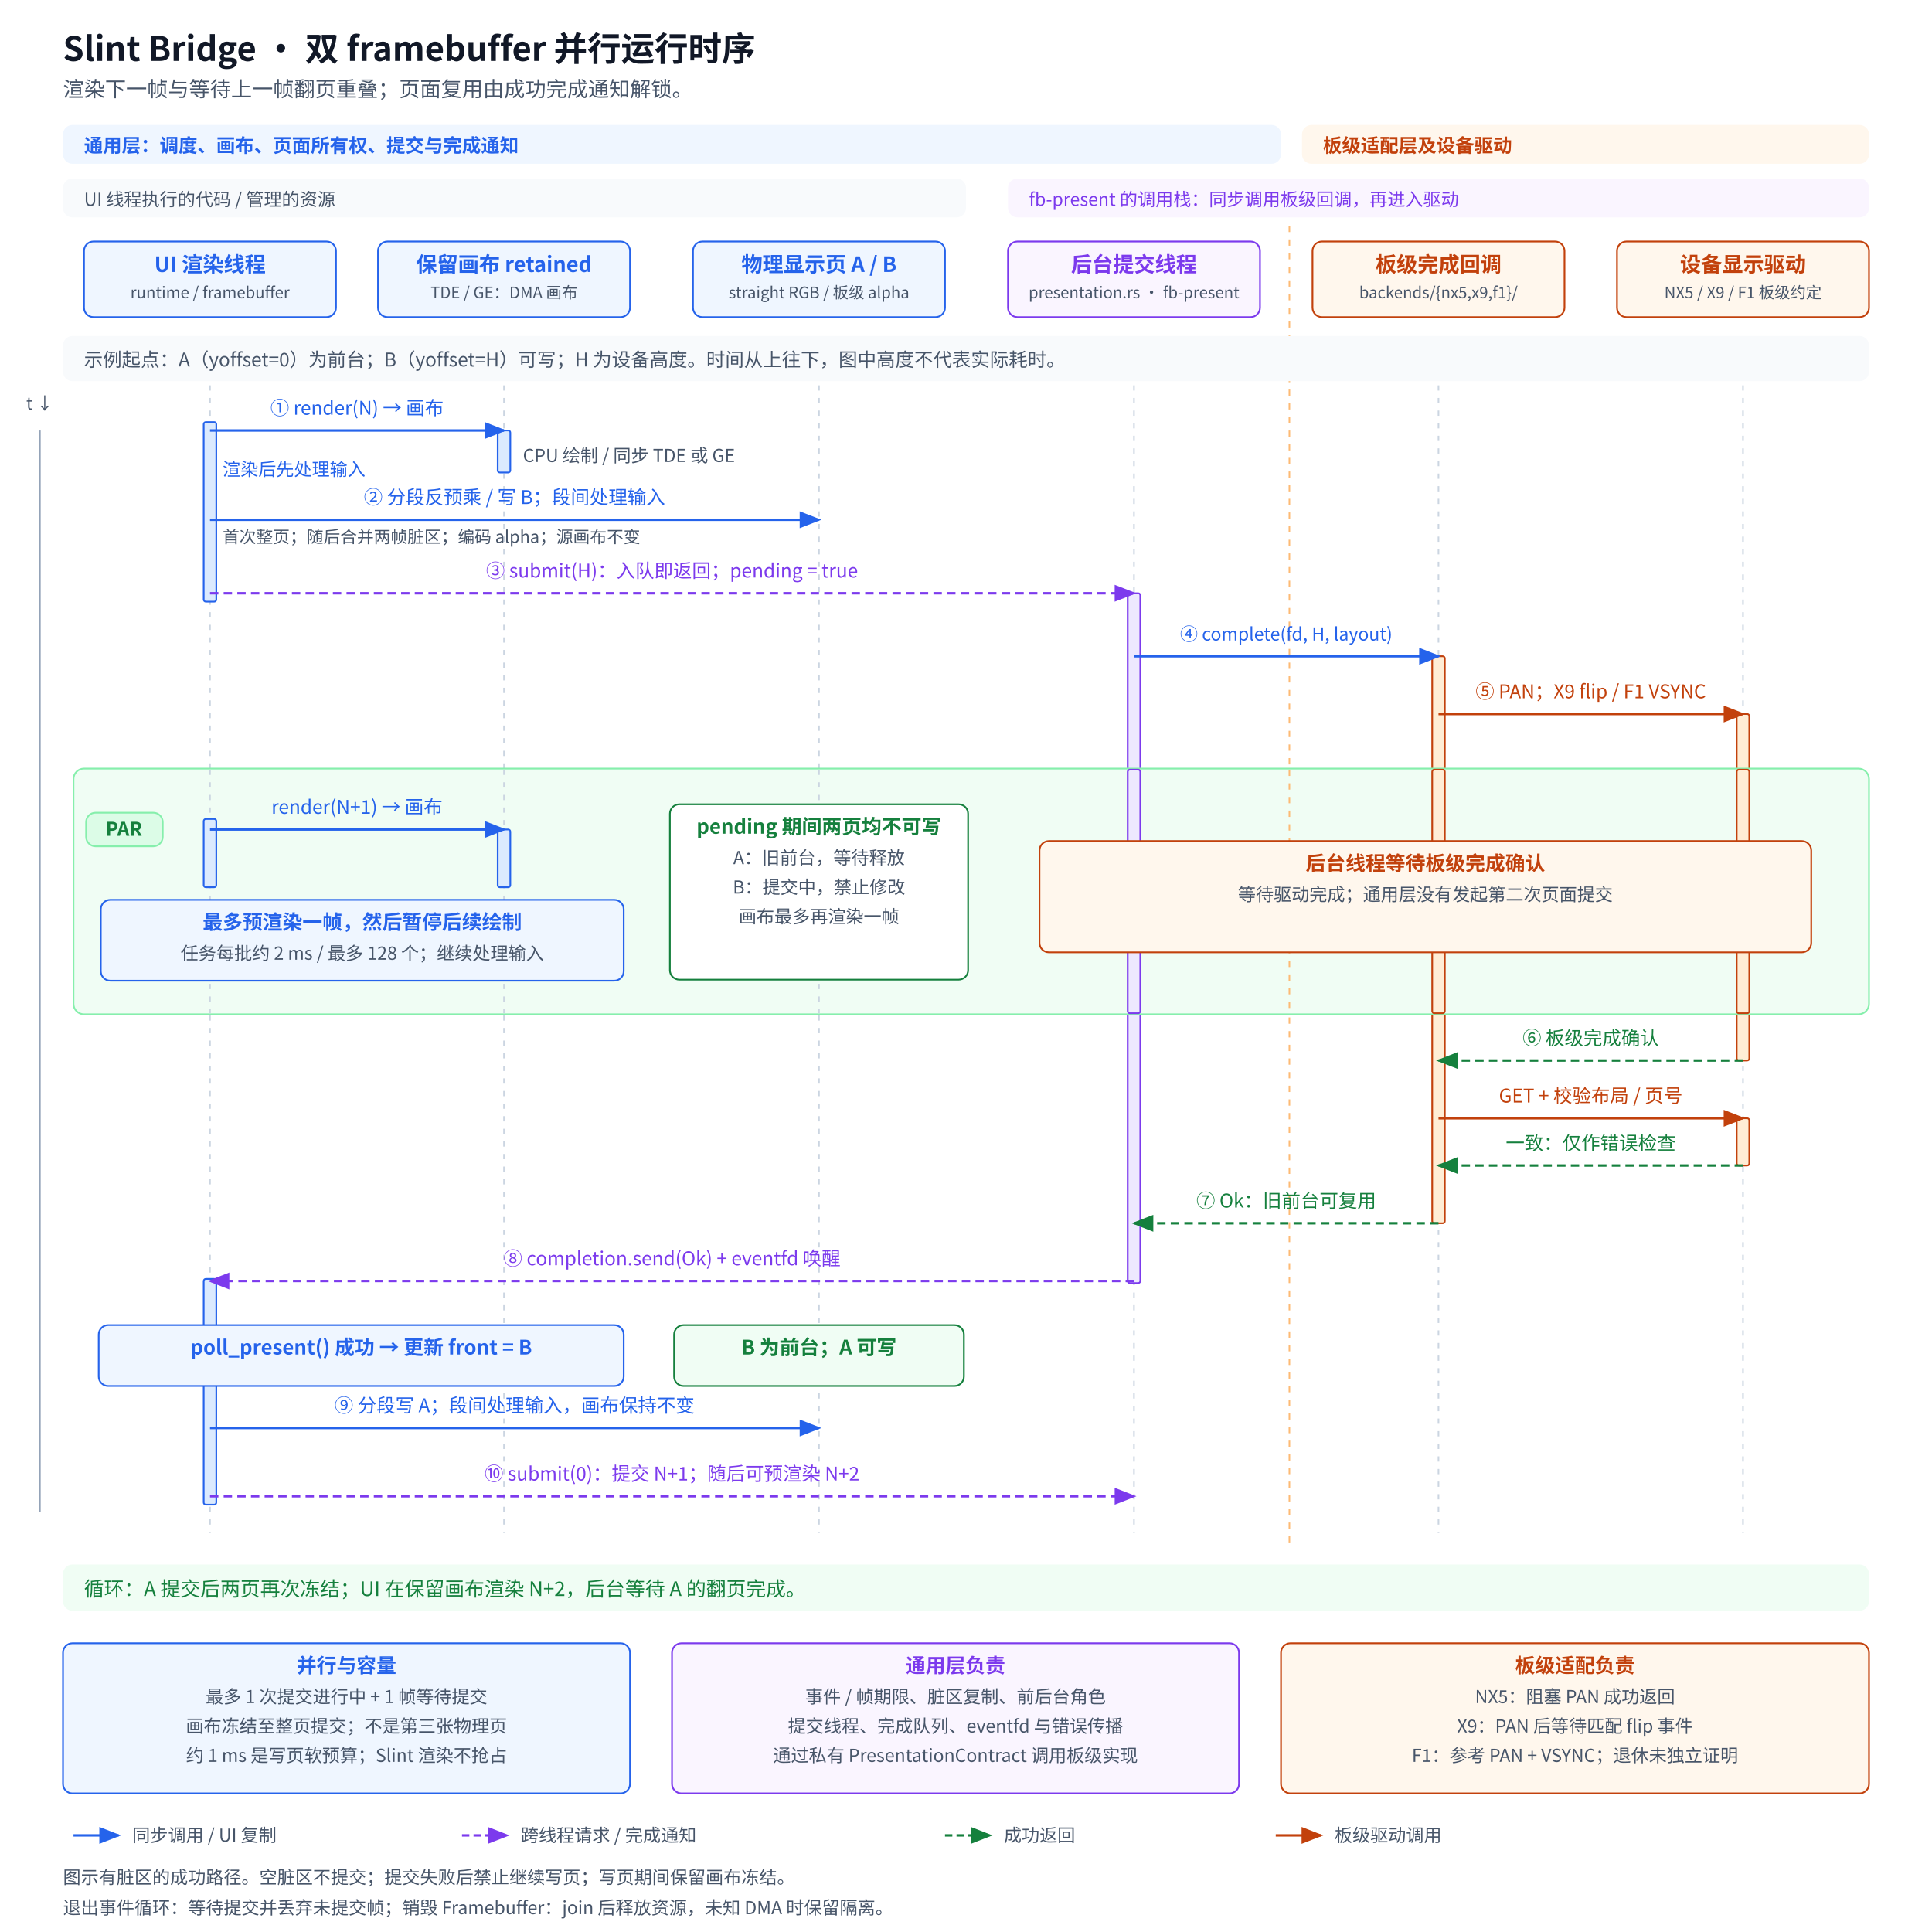
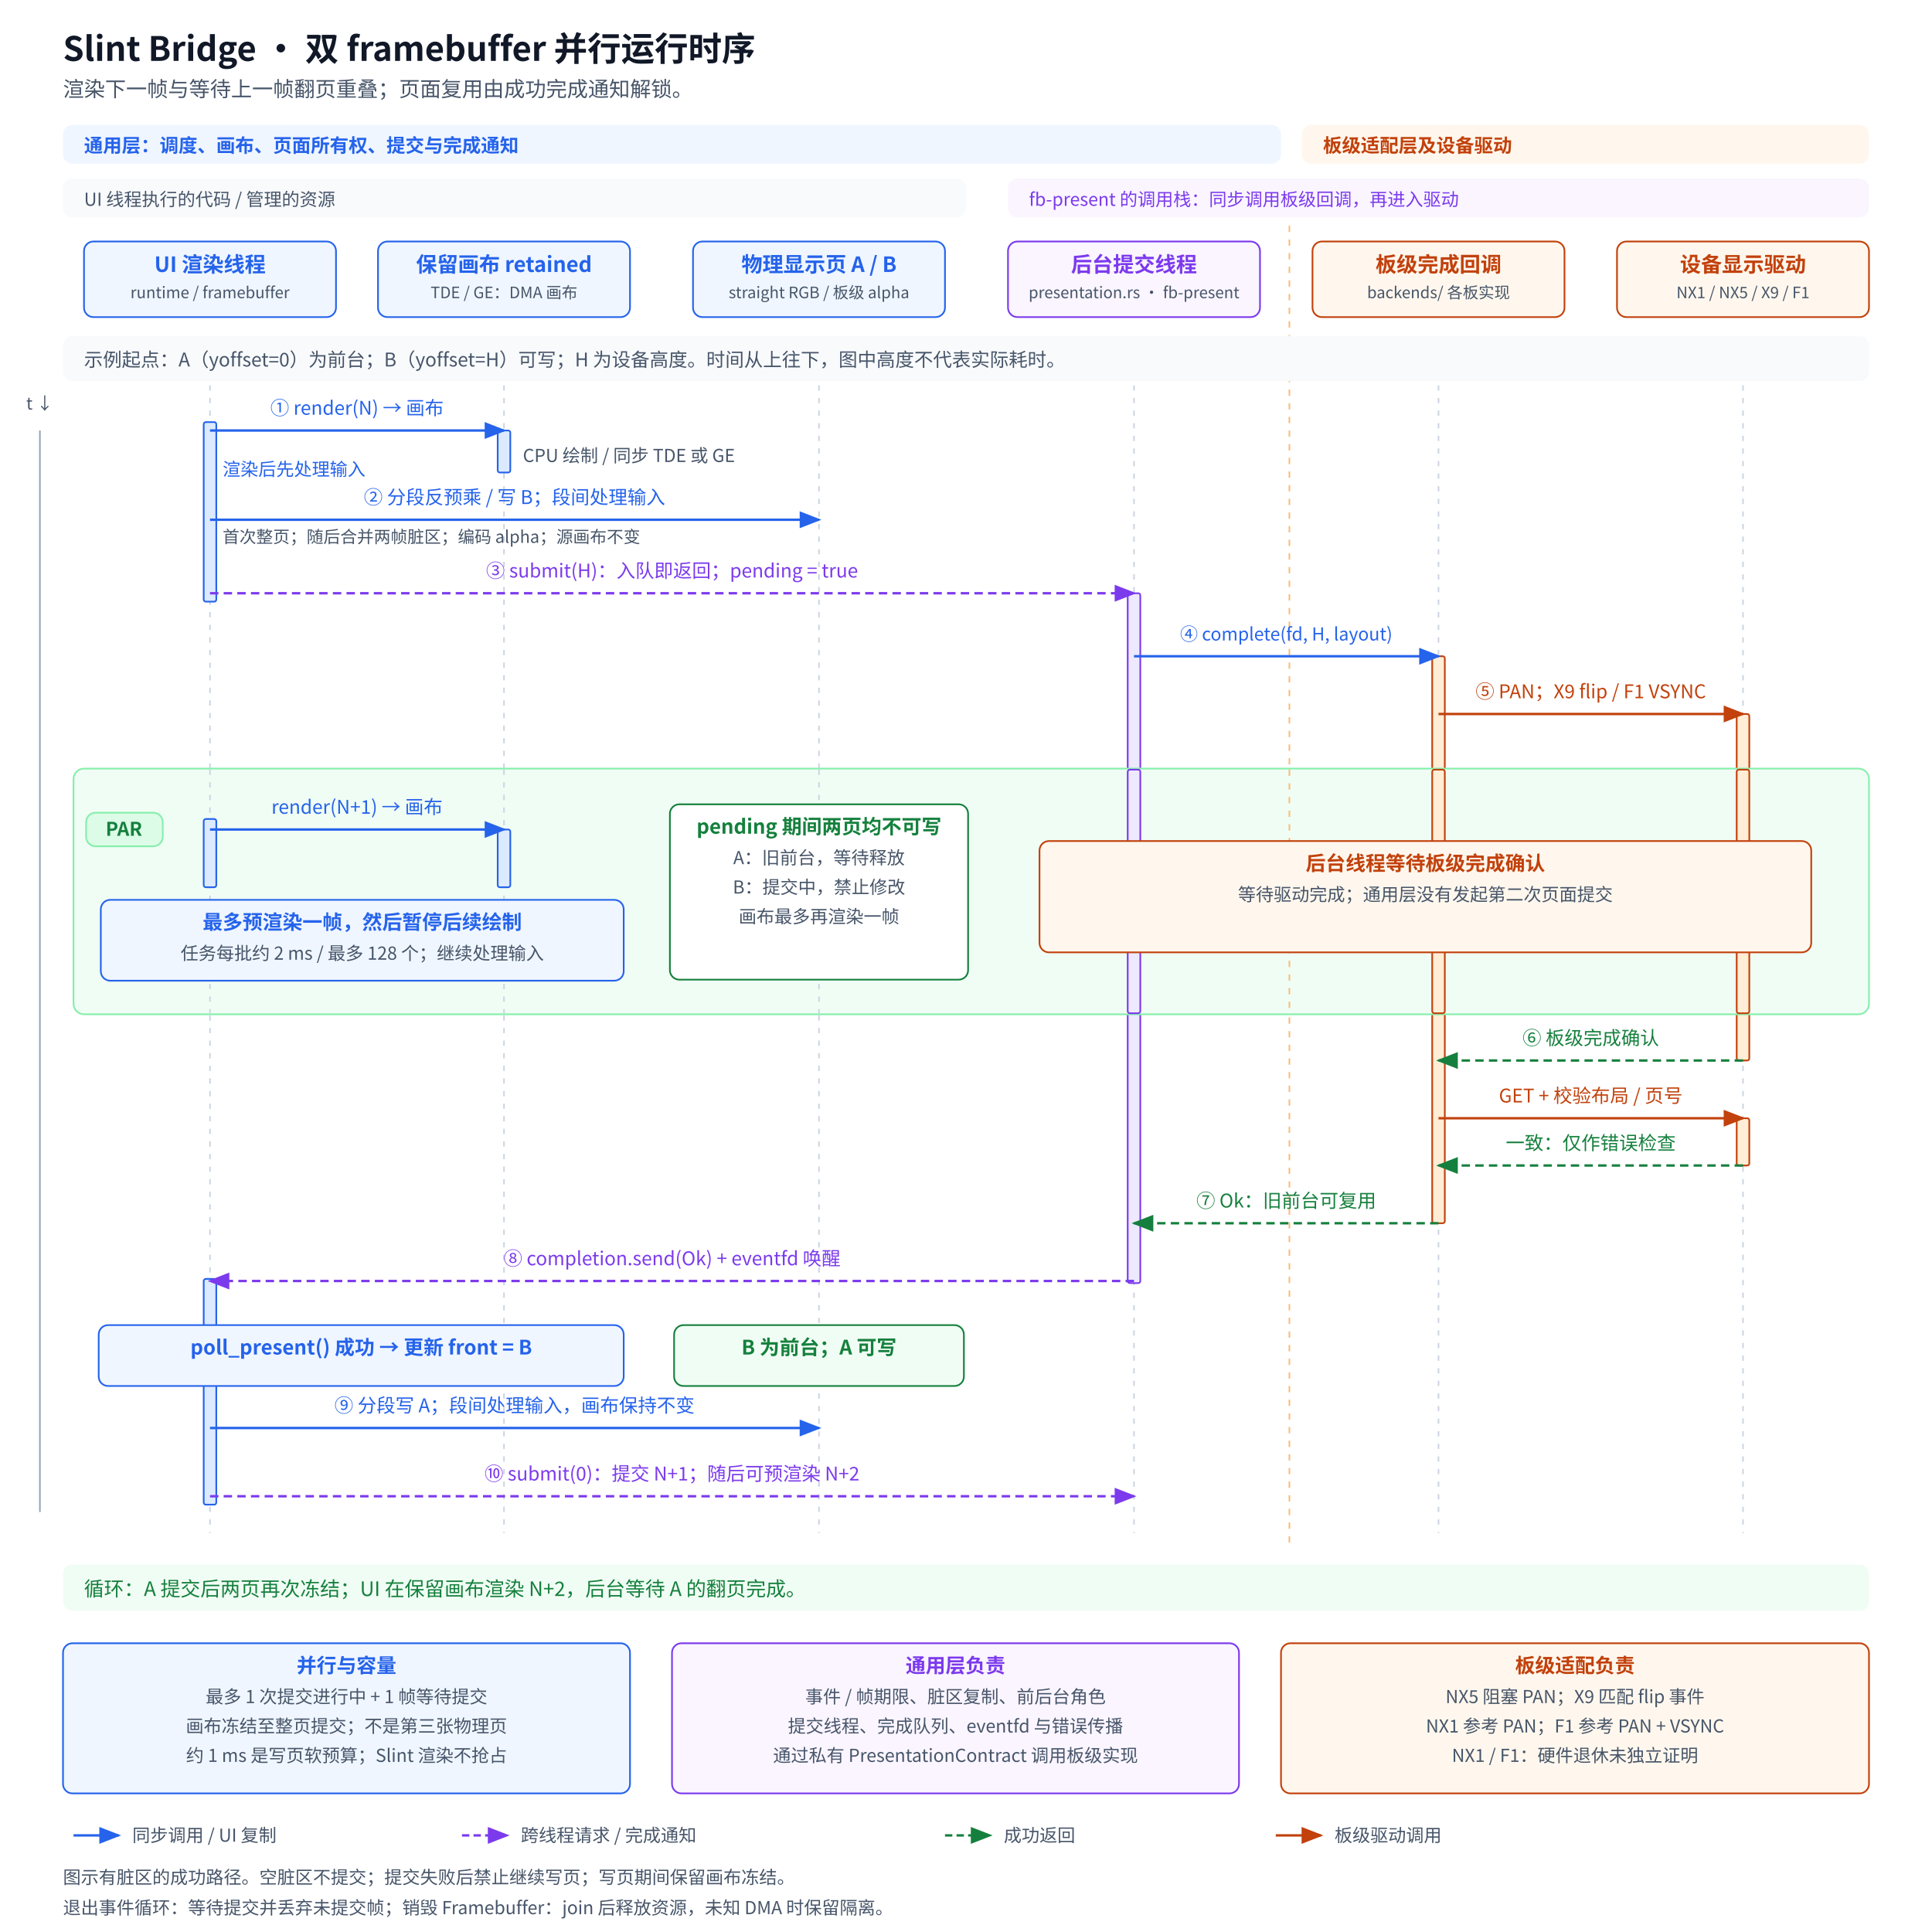
<svg xmlns="http://www.w3.org/2000/svg" width="1840" height="1840" viewBox="0 0 1840 1840" data-generator="fireworks-tech-graph" data-style-id="1" data-diagram-type="sequence" data-quality-profile="showcase">
  <style>text {font-family:'Noto Sans CJK SC','PingFang SC','Microsoft YaHei',sans-serif;}</style>
  <defs>
    <marker id="arrow-call" markerWidth="9" markerHeight="7" refX="8" refY="3.5" orient="auto">
      <path d="M0,0 L9,3.5 L0,7 Z" fill="#2563eb" />
    </marker>
    <marker id="arrow-async" markerWidth="9" markerHeight="7" refX="8" refY="3.5" orient="auto">
      <path d="M0,0 L9,3.5 L0,7 Z" fill="#7c3aed" />
    </marker>
    <marker id="arrow-return" markerWidth="9" markerHeight="7" refX="8" refY="3.5" orient="auto">
      <path d="M0,0 L9,3.5 L0,7 Z" fill="#15803d" />
    </marker>
    <marker id="arrow-driver" markerWidth="9" markerHeight="7" refX="8" refY="3.5" orient="auto">
      <path d="M0,0 L9,3.5 L0,7 Z" fill="#c2410c" />
    </marker>
  </defs>
  <rect data-graph-role="background" x="0" y="0" width="1840" height="1840" rx="0" fill="#ffffff" stroke="none" stroke-width="1.6" />
  <text id="text-1" data-graph-role="label" data-graph-bounds="60.00,26,718.70,62" x="60" y="58" text-anchor="start" font-size="32" font-weight="700" fill="#111827">Slint Bridge · 双 framebuffer 并行运行时序</text>
  <text id="text-2" data-graph-role="label" data-graph-bounds="60.00,72,660.00,96" x="60" y="92" text-anchor="start" font-size="20" font-weight="400" fill="#475569">渲染下一帧与等待上一帧翻页重叠；页面复用由成功完成通知解锁。</text>
  <rect data-graph-role="decoration" x="60" y="119" width="1160" height="37" rx="9" fill="#eff6ff" stroke="none" stroke-width="1.6" />
  <rect data-graph-role="decoration" x="1240" y="119" width="540" height="37" rx="9" fill="#fff7ed" stroke="none" stroke-width="1.6" />
  <text id="text-3" data-graph-role="label" data-graph-bounds="80.00,127,494.00,149" x="80" y="145" text-anchor="start" font-size="18" font-weight="600" fill="#2563eb">通用层：调度、画布、页面所有权、提交与完成通知</text>
  <text id="text-4" data-graph-role="label" data-graph-bounds="1260.00,127,1440.00,149" x="1260" y="145" text-anchor="start" font-size="18" font-weight="600" fill="#c2410c">板级适配层及设备驱动</text>
  <rect data-graph-role="decoration" x="60" y="170" width="860" height="37" rx="9" fill="#f8fafc" stroke="none" stroke-width="1.6" />
  <rect data-graph-role="decoration" x="960" y="170" width="820" height="37" rx="9" fill="#faf5ff" stroke="none" stroke-width="1.6" />
  <text id="text-5" data-graph-role="label" data-graph-bounds="80.00,179,319.33,200" x="80" y="196" text-anchor="start" font-size="17" font-weight="500" fill="#475569">UI 线程执行的代码 / 管理的资源</text>
  <text id="text-6" data-graph-role="label" data-graph-bounds="980.00,179,1389.41,200" x="980" y="196" text-anchor="start" font-size="17" font-weight="500" fill="#7c3aed">fb-present 的调用栈：同步调用板级回调，再进入驱动</text>
  <rect id="ui" data-graph-bounds="80,230,320,302" data-node-id="ui" data-graph-role="node" x="80" y="230" width="240" height="72" rx="9" fill="#eff6ff" stroke="#2563eb" stroke-width="1.6" />
  <text id="text-7" data-graph-role="content" x="200" y="259" text-anchor="middle" font-size="20" font-weight="600" fill="#2563eb">UI 渲染线程</text>
  <text id="text-8" data-graph-role="content" x="200" y="284" text-anchor="middle" font-size="15" font-weight="400" fill="#475569">runtime / framebuffer</text>
  <line data-graph-role="decoration" x1="200" y1="367" x2="200" y2="1460" stroke="#cbd5e1" stroke-width="1.5" stroke-dasharray="5 7" />
  <rect id="canvas" data-graph-bounds="360,230,600,302" data-node-id="canvas" data-graph-role="node" x="360" y="230" width="240" height="72" rx="9" fill="#eff6ff" stroke="#2563eb" stroke-width="1.6" />
  <text id="text-9" data-graph-role="content" x="480" y="259" text-anchor="middle" font-size="20" font-weight="600" fill="#2563eb">保留画布 retained</text>
  <text id="text-10" data-graph-role="content" x="480" y="284" text-anchor="middle" font-size="15" font-weight="400" fill="#475569">TDE / GE：DMA 画布</text>
  <line data-graph-role="decoration" x1="480" y1="367" x2="480" y2="1460" stroke="#cbd5e1" stroke-width="1.5" stroke-dasharray="5 7" />
  <rect id="pages" data-graph-bounds="660,230,900,302" data-node-id="pages" data-graph-role="node" x="660" y="230" width="240" height="72" rx="9" fill="#eff6ff" stroke="#2563eb" stroke-width="1.6" />
  <text id="text-11" data-graph-role="content" x="780" y="259" text-anchor="middle" font-size="20" font-weight="600" fill="#2563eb">物理显示页 A / B</text>
  <text id="text-12" data-graph-role="content" x="780" y="284" text-anchor="middle" font-size="15" font-weight="400" fill="#475569">straight RGB / 板级 alpha</text>
  <line data-graph-role="decoration" x1="780" y1="367" x2="780" y2="1460" stroke="#cbd5e1" stroke-width="1.5" stroke-dasharray="5 7" />
  <rect id="worker" data-graph-bounds="960,230,1200,302" data-node-id="worker" data-graph-role="node" x="960" y="230" width="240" height="72" rx="9" fill="#faf5ff" stroke="#7c3aed" stroke-width="1.6" />
  <text id="text-13" data-graph-role="content" x="1080" y="259" text-anchor="middle" font-size="20" font-weight="600" fill="#7c3aed">后台提交线程</text>
  <text id="text-14" data-graph-role="content" x="1080" y="284" text-anchor="middle" font-size="15" font-weight="400" fill="#475569">presentation.rs · fb-present</text>
  <line data-graph-role="decoration" x1="1080" y1="367" x2="1080" y2="1460" stroke="#cbd5e1" stroke-width="1.5" stroke-dasharray="5 7" />
  <rect id="nx5" data-graph-bounds="1250,230,1490,302" data-node-id="nx5" data-graph-role="node" x="1250" y="230" width="240" height="72" rx="9" fill="#fff7ed" stroke="#c2410c" stroke-width="1.6" />
  <text id="text-15" data-graph-role="content" x="1370" y="259" text-anchor="middle" font-size="20" font-weight="600" fill="#c2410c">板级完成回调</text>
-   <text id="text-16" data-graph-role="content" x="1370" y="284" text-anchor="middle" font-size="15" font-weight="400" fill="#475569">backends/{nx5,x9,f1}/</text>
+   <text id="text-16" data-graph-role="content" x="1370" y="284" text-anchor="middle" font-size="15" font-weight="400" fill="#475569">backends/ 各板实现</text>
  <line data-graph-role="decoration" x1="1370" y1="367" x2="1370" y2="1460" stroke="#cbd5e1" stroke-width="1.5" stroke-dasharray="5 7" />
  <rect id="driver" data-graph-bounds="1540,230,1780,302" data-node-id="driver" data-graph-role="node" x="1540" y="230" width="240" height="72" rx="9" fill="#fff7ed" stroke="#c2410c" stroke-width="1.6" />
  <text id="text-17" data-graph-role="content" x="1660" y="259" text-anchor="middle" font-size="20" font-weight="600" fill="#c2410c">设备显示驱动</text>
-   <text id="text-18" data-graph-role="content" x="1660" y="284" text-anchor="middle" font-size="15" font-weight="400" fill="#475569">NX5 / X9 / F1 板级约定</text>
+   <text id="text-18" data-graph-role="content" x="1660" y="284" text-anchor="middle" font-size="15" font-weight="400" fill="#475569">NX1 / NX5 / X9 / F1</text>
  <line data-graph-role="decoration" x1="1660" y1="367" x2="1660" y2="1460" stroke="#cbd5e1" stroke-width="1.5" stroke-dasharray="5 7" />
  <line data-graph-role="decoration" x1="1228" y1="215" x2="1228" y2="1475" stroke="#fdba74" stroke-width="1.5" stroke-dasharray="6 7" />
  <rect data-graph-role="decoration" x="60" y="320" width="1720" height="43" rx="9" fill="#f8fafc" stroke="none" stroke-width="1.6" />
  <text id="text-19" data-graph-role="label" data-graph-bounds="80.00,331,1014.31,353" x="80" y="349" text-anchor="start" font-size="18" font-weight="400" fill="#475569">示例起点：A（yoffset=0）为前台；B（yoffset=H）可写；H 为设备高度。时间从上往下，图中高度不代表实际耗时。</text>
  <text id="text-20" data-graph-role="label" data-graph-bounds="25.00,374,50.61,394" x="25" y="390" text-anchor="start" font-size="16" font-weight="400" fill="#475569">t ↓</text>
  <line data-graph-role="decoration" x1="38" y1="410" x2="38" y2="1440" stroke="#94a3b8" stroke-width="1.5" />
  <rect data-graph-role="decoration" x="194" y="402" width="12" height="171" rx="2" fill="#dbeafe" stroke="#2563eb" stroke-width="1.6" />
  <rect data-graph-role="decoration" x="474" y="410" width="12" height="40" rx="2" fill="#dbeafe" stroke="#2563eb" stroke-width="1.6" />
  <rect data-graph-role="decoration" x="194" y="780" width="12" height="65" rx="2" fill="#dbeafe" stroke="#2563eb" stroke-width="1.6" />
  <rect data-graph-role="decoration" x="474" y="790" width="12" height="55" rx="2" fill="#dbeafe" stroke="#2563eb" stroke-width="1.6" />
  <rect data-graph-role="decoration" x="194" y="1218" width="12" height="215" rx="2" fill="#dbeafe" stroke="#2563eb" stroke-width="1.6" />
  <rect data-graph-role="decoration" x="1074" y="565" width="12" height="657" rx="2" fill="#ede9fe" stroke="#7c3aed" stroke-width="1.6" />
  <rect data-graph-role="decoration" x="1364" y="625" width="12" height="540" rx="2" fill="#ffedd5" stroke="#c2410c" stroke-width="1.6" />
  <rect data-graph-role="decoration" x="1654" y="680" width="12" height="330" rx="2" fill="#ffedd5" stroke="#c2410c" stroke-width="1.6" />
  <rect data-graph-role="decoration" x="1654" y="1065" width="12" height="45" rx="2" fill="#ffedd5" stroke="#c2410c" stroke-width="1.6" />
  <line id="render-n" data-graph-role="edge" data-edge-id="render-n" data-source="ui" data-target="canvas" x1="200" y1="410" x2="480" y2="410" stroke="#2563eb" stroke-width="2.3" marker-end="url(#arrow-call)" />
  <text id="text-21" data-graph-role="label" data-owner="render-n" data-graph-bounds="257.45,377,422.55,399" x="340.0" y="395" text-anchor="middle" font-size="18" font-weight="500" fill="#2563eb">① render(N) → 画布</text>
  <text id="text-22" data-graph-role="label" data-graph-bounds="498.00,423,700.03,444" x="498" y="440" text-anchor="start" font-size="17" font-weight="400" fill="#475569">CPU 绘制 / 同步 TDE 或 GE</text>
  <text id="text-23" data-graph-role="label" data-graph-bounds="212.00,436,348.00,457" x="212" y="453" text-anchor="start" font-size="17" font-weight="400" fill="#2563eb">渲染后先处理输入</text>
  <text id="text-24" data-graph-role="label" data-graph-bounds="212.00,501,609.80,521" x="212" y="517" text-anchor="start" font-size="16" font-weight="400" fill="#475569">首次整页；随后合并两帧脏区；编码 alpha；源画布不变</text>
  <line id="copy-b" data-graph-role="edge" data-edge-id="copy-b" data-source="ui" data-target="pages" x1="200" y1="495" x2="780" y2="495" stroke="#2563eb" stroke-width="2.3" marker-end="url(#arrow-call)" />
  <text id="text-25" data-graph-role="label" data-owner="copy-b" data-graph-bounds="346.49,462,633.51,484" x="490.0" y="480" text-anchor="middle" font-size="18" font-weight="500" fill="#2563eb">② 分段反预乘 / 写 B；段间处理输入</text>
  <line id="submit-b" data-graph-role="edge" data-edge-id="submit-b" data-source="ui" data-target="worker" x1="200" y1="565" x2="1080" y2="565" stroke="#7c3aed" stroke-width="2.3" stroke-dasharray="8 5" marker-end="url(#arrow-async)" />
  <text id="text-26" data-graph-role="label" data-owner="submit-b" data-graph-bounds="462.88,532,817.12,554" x="640.0" y="550" text-anchor="middle" font-size="18" font-weight="500" fill="#7c3aed">③ submit(H)：入队即返回；pending = true</text>
  <line id="contract-b" data-graph-role="edge" data-edge-id="contract-b" data-source="worker" data-target="nx5" x1="1080" y1="625" x2="1370" y2="625" stroke="#2563eb" stroke-width="2.3" marker-end="url(#arrow-call)" />
  <text id="text-27" data-graph-role="label" data-owner="contract-b" data-graph-bounds="1123.83,593,1326.17,614" x="1225.0" y="610" text-anchor="middle" font-size="17" font-weight="500" fill="#2563eb">④ complete(fd, H, layout)</text>
  <line id="pan-b" data-graph-role="edge" data-edge-id="pan-b" data-source="nx5" data-target="driver" x1="1370" y1="680" x2="1660" y2="680" stroke="#c2410c" stroke-width="2.3" marker-end="url(#arrow-driver)" />
  <text id="text-28" data-graph-role="label" data-owner="pan-b" data-graph-bounds="1405.23,647,1624.77,669" x="1515.0" y="665" text-anchor="middle" font-size="18" font-weight="500" fill="#c2410c">⑤ PAN；X9 flip / F1 VSYNC</text>
  <rect data-graph-role="decoration" x="70" y="732" width="1710" height="234" rx="10" fill="#f0fdf4" stroke="#86efac" stroke-width="1.6" />
  <line data-graph-role="decoration" x1="200" y1="733" x2="200" y2="965" stroke="#cbd5e1" stroke-width="1.5" stroke-dasharray="5 7" />
  <line data-graph-role="decoration" x1="480" y1="733" x2="480" y2="965" stroke="#cbd5e1" stroke-width="1.5" stroke-dasharray="5 7" />
  <line data-graph-role="decoration" x1="780" y1="733" x2="780" y2="965" stroke="#cbd5e1" stroke-width="1.5" stroke-dasharray="5 7" />
  <line data-graph-role="decoration" x1="1080" y1="733" x2="1080" y2="965" stroke="#cbd5e1" stroke-width="1.5" stroke-dasharray="5 7" />
  <line data-graph-role="decoration" x1="1370" y1="733" x2="1370" y2="965" stroke="#cbd5e1" stroke-width="1.5" stroke-dasharray="5 7" />
  <line data-graph-role="decoration" x1="1660" y1="733" x2="1660" y2="965" stroke="#cbd5e1" stroke-width="1.5" stroke-dasharray="5 7" />
  <line data-graph-role="decoration" x1="1228" y1="733" x2="1228" y2="965" stroke="#fdba74" stroke-width="1.5" stroke-dasharray="6 7" />
  <rect data-graph-role="decoration" x="194" y="780" width="12" height="65" rx="2" fill="#dbeafe" stroke="#2563eb" stroke-width="1.6" />
  <rect data-graph-role="decoration" x="474" y="790" width="12" height="55" rx="2" fill="#dbeafe" stroke="#2563eb" stroke-width="1.6" />
  <rect data-graph-role="decoration" x="1074" y="733" width="12" height="232" rx="2" fill="#ede9fe" stroke="#7c3aed" stroke-width="1.6" />
  <rect data-graph-role="decoration" x="1364" y="733" width="12" height="232" rx="2" fill="#ffedd5" stroke="#c2410c" stroke-width="1.6" />
  <rect data-graph-role="decoration" x="1654" y="733" width="12" height="232" rx="2" fill="#ffedd5" stroke="#c2410c" stroke-width="1.6" />
  <rect data-graph-role="decoration" x="82" y="774" width="73" height="32" rx="9" fill="#dcfce7" stroke="#86efac" stroke-width="1.6" />
  <text id="text-29" data-graph-role="content" x="118" y="796" text-anchor="middle" font-size="18" font-weight="700" fill="#15803d">PAR</text>
  <line id="render-next" data-graph-role="edge" data-edge-id="render-next" data-source="ui" data-target="canvas" x1="200" y1="790" x2="480" y2="790" stroke="#2563eb" stroke-width="2.3" marker-end="url(#arrow-call)" />
  <text id="text-30" data-graph-role="label" data-owner="render-next" data-graph-bounds="258.48,757,421.52,779" x="340.0" y="775" text-anchor="middle" font-size="18" font-weight="500" fill="#2563eb">render(N+1) → 画布</text>
  <rect id="ui-work" data-graph-bounds="96,857,594,934" data-graph-role="reserved" x="96" y="857" width="498" height="77" rx="9" fill="#eff6ff" stroke="#2563eb" stroke-width="1.6" />
  <text id="text-31" data-graph-role="content" x="345.0" y="885" text-anchor="middle" font-size="19" font-weight="600" fill="#2563eb">最多预渲染一帧，然后暂停后续绘制</text>
  <text id="text-32" data-graph-role="content" x="345.0" y="914" text-anchor="middle" font-size="17" font-weight="400" fill="#475569">任务每批约 2 ms / 最多 128 个；继续处理输入</text>
  <rect id="frozen-pages" data-graph-bounds="638,766,922,933" data-graph-role="reserved" x="638" y="766" width="284" height="167" rx="9" fill="#ffffff" stroke="#15803d" stroke-width="1.6" />
  <text id="text-33" data-graph-role="content" x="780.0" y="794" text-anchor="middle" font-size="19" font-weight="600" fill="#15803d">pending 期间两页均不可写</text>
  <text id="text-34" data-graph-role="content" x="780.0" y="823" text-anchor="middle" font-size="17" font-weight="400" fill="#475569">A：旧前台，等待释放</text>
  <text id="text-35" data-graph-role="content" x="780.0" y="851" text-anchor="middle" font-size="17" font-weight="400" fill="#475569">B：提交中，禁止修改</text>
  <text id="text-36" data-graph-role="content" x="780.0" y="879" text-anchor="middle" font-size="17" font-weight="400" fill="#475569">画布最多再渲染一帧</text>
  <rect id="blocked-worker" data-graph-bounds="990,801,1725,907" data-graph-role="reserved" x="990" y="801" width="735" height="106" rx="9" fill="#fff7ed" stroke="#c2410c" stroke-width="1.6" />
  <text id="text-37" data-graph-role="content" x="1357.5" y="829" text-anchor="middle" font-size="19" font-weight="600" fill="#c2410c">后台线程等待板级完成确认</text>
  <text id="text-38" data-graph-role="content" x="1357.5" y="858" text-anchor="middle" font-size="17" font-weight="400" fill="#475569">等待驱动完成；通用层没有发起第二次页面提交</text>
  <line id="pan-done" data-graph-role="edge" data-edge-id="pan-done" data-source="driver" data-target="nx5" x1="1660" y1="1010" x2="1370" y2="1010" stroke="#15803d" stroke-width="2.3" stroke-dasharray="8 5" marker-end="url(#arrow-return)" />
  <text id="text-39" data-graph-role="label" data-owner="pan-done" data-graph-bounds="1449.98,977,1580.02,999" x="1515.0" y="995" text-anchor="middle" font-size="18" font-weight="500" fill="#15803d">⑥ 板级完成确认</text>
  <line id="get-offset" data-graph-role="edge" data-edge-id="get-offset" data-source="nx5" data-target="driver" x1="1370" y1="1065" x2="1660" y2="1065" stroke="#c2410c" stroke-width="2.3" marker-end="url(#arrow-driver)" />
  <text id="text-40" data-graph-role="label" data-owner="get-offset" data-graph-bounds="1427.52,1032,1602.48,1054" x="1515.0" y="1050" text-anchor="middle" font-size="18" font-weight="500" fill="#c2410c">GET + 校验布局 / 页号</text>
  <line id="checked-offset" data-graph-role="edge" data-edge-id="checked-offset" data-source="driver" data-target="nx5" x1="1660" y1="1110" x2="1370" y2="1110" stroke="#15803d" stroke-width="2.3" stroke-dasharray="8 5" marker-end="url(#arrow-return)" />
  <text id="text-41" data-graph-role="label" data-owner="checked-offset" data-graph-bounds="1434.00,1077,1596.00,1099" x="1515.0" y="1095" text-anchor="middle" font-size="18" font-weight="500" fill="#15803d">一致：仅作错误检查</text>
  <line id="contract-done" data-graph-role="edge" data-edge-id="contract-done" data-source="nx5" data-target="worker" x1="1370" y1="1165" x2="1080" y2="1165" stroke="#15803d" stroke-width="2.3" stroke-dasharray="8 5" marker-end="url(#arrow-return)" />
  <text id="text-42" data-graph-role="label" data-owner="contract-done" data-graph-bounds="1139.34,1132,1310.66,1154" x="1225.0" y="1150" text-anchor="middle" font-size="18" font-weight="500" fill="#15803d">⑦ Ok：旧前台可复用</text>
  <line id="wake-ui" data-graph-role="edge" data-edge-id="wake-ui" data-source="worker" data-target="ui" x1="1080" y1="1220" x2="200" y2="1220" stroke="#7c3aed" stroke-width="2.3" stroke-dasharray="8 5" marker-end="url(#arrow-async)" />
  <text id="text-43" data-graph-role="label" data-owner="wake-ui" data-graph-bounds="479.52,1187,800.48,1209" x="640.0" y="1205" text-anchor="middle" font-size="18" font-weight="500" fill="#7c3aed">⑧ completion.send(Ok) + eventfd 唤醒</text>
  <rect id="poll-success" data-graph-bounds="94,1262,594,1320" data-graph-role="reserved" x="94" y="1262" width="500" height="58" rx="9" fill="#eff6ff" stroke="#2563eb" stroke-width="1.6" />
  <text id="text-44" data-graph-role="content" x="344.0" y="1290" text-anchor="middle" font-size="19" font-weight="600" fill="#2563eb">poll_present() 成功 → 更新 front = B</text>
  <rect id="released-page" data-graph-bounds="642,1262,918,1320" data-graph-role="reserved" x="642" y="1262" width="276" height="58" rx="9" fill="#f0fdf4" stroke="#15803d" stroke-width="1.6" />
  <text id="text-45" data-graph-role="content" x="780.0" y="1290" text-anchor="middle" font-size="19" font-weight="600" fill="#15803d">B 为前台；A 可写</text>
  <line id="copy-a" data-graph-role="edge" data-edge-id="copy-a" data-source="ui" data-target="pages" x1="200" y1="1360" x2="780" y2="1360" stroke="#2563eb" stroke-width="2.3" marker-end="url(#arrow-call)" />
  <text id="text-46" data-graph-role="label" data-owner="copy-a" data-graph-bounds="318.50,1327,661.50,1349" x="490.0" y="1345" text-anchor="middle" font-size="18" font-weight="500" fill="#2563eb">⑨ 分段写 A；段间处理输入，画布保持不变</text>
  <line id="submit-a" data-graph-role="edge" data-edge-id="submit-a" data-source="ui" data-target="worker" x1="200" y1="1425" x2="1080" y2="1425" stroke="#7c3aed" stroke-width="2.3" stroke-dasharray="8 5" marker-end="url(#arrow-async)" />
  <text id="text-47" data-graph-role="label" data-owner="submit-a" data-graph-bounds="461.46,1392,818.54,1414" x="640.0" y="1410" text-anchor="middle" font-size="18" font-weight="500" fill="#7c3aed">⑩ submit(0)：提交 N+1；随后可预渲染 N+2</text>
  <rect data-graph-role="decoration" x="60" y="1490" width="1720" height="44" rx="9" fill="#f0fdf4" stroke="none" stroke-width="1.6" />
  <text id="text-48" data-graph-role="label" data-graph-bounds="80.00,1501,767.44,1524" x="80" y="1520" text-anchor="start" font-size="19" font-weight="500" fill="#15803d">循环：A 提交后两页再次冻结；UI 在保留画布渲染 N+2，后台等待 A 的翻页完成。</text>
  <rect id="capacity" data-graph-bounds="60,1565,600,1708" data-graph-role="reserved" x="60" y="1565" width="540" height="143" rx="9" fill="#eff6ff" stroke="#2563eb" stroke-width="1.6" />
  <text id="text-49" data-graph-role="content" x="330.0" y="1593" text-anchor="middle" font-size="19" font-weight="600" fill="#2563eb">并行与容量</text>
  <text id="text-50" data-graph-role="content" x="330.0" y="1622" text-anchor="middle" font-size="17" font-weight="400" fill="#475569">最多 1 次提交进行中 + 1 帧等待提交</text>
  <text id="text-51" data-graph-role="content" x="330.0" y="1650" text-anchor="middle" font-size="17" font-weight="400" fill="#475569">画布冻结至整页提交；不是第三张物理页</text>
  <text id="text-52" data-graph-role="content" x="330.0" y="1678" text-anchor="middle" font-size="17" font-weight="400" fill="#475569">约 1 ms 是写页软预算；Slint 渲染不抢占</text>
  <rect id="generic-contract" data-graph-bounds="640,1565,1180,1708" data-graph-role="reserved" x="640" y="1565" width="540" height="143" rx="9" fill="#faf5ff" stroke="#7c3aed" stroke-width="1.6" />
  <text id="text-53" data-graph-role="content" x="910.0" y="1593" text-anchor="middle" font-size="19" font-weight="600" fill="#7c3aed">通用层负责</text>
  <text id="text-54" data-graph-role="content" x="910.0" y="1622" text-anchor="middle" font-size="17" font-weight="400" fill="#475569">事件 / 帧期限、脏区复制、前后台角色</text>
  <text id="text-55" data-graph-role="content" x="910.0" y="1650" text-anchor="middle" font-size="17" font-weight="400" fill="#475569">提交线程、完成队列、eventfd 与错误传播</text>
  <text id="text-56" data-graph-role="content" x="910.0" y="1678" text-anchor="middle" font-size="17" font-weight="400" fill="#475569">通过私有 PresentationContract 调用板级实现</text>
  <rect id="board-contract" data-graph-bounds="1220,1565,1780,1708" data-graph-role="reserved" x="1220" y="1565" width="560" height="143" rx="9" fill="#fff7ed" stroke="#c2410c" stroke-width="1.6" />
  <text id="text-57" data-graph-role="content" x="1500.0" y="1593" text-anchor="middle" font-size="19" font-weight="600" fill="#c2410c">板级适配负责</text>
-   <text id="text-58" data-graph-role="content" x="1500.0" y="1622" text-anchor="middle" font-size="17" font-weight="400" fill="#475569">NX5：阻塞 PAN 成功返回</text>
-   <text id="text-59" data-graph-role="content" x="1500.0" y="1650" text-anchor="middle" font-size="17" font-weight="400" fill="#475569">X9：PAN 后等待匹配 flip 事件</text>
-   <text id="text-60" data-graph-role="content" x="1500.0" y="1678" text-anchor="middle" font-size="17" font-weight="400" fill="#475569">F1：参考 PAN + VSYNC；退休未独立证明</text>
+   <text id="text-58" data-graph-role="content" x="1500.0" y="1622" text-anchor="middle" font-size="17" font-weight="400" fill="#475569">NX5 阻塞 PAN；X9 匹配 flip 事件</text>
+   <text id="text-59" data-graph-role="content" x="1500.0" y="1650" text-anchor="middle" font-size="17" font-weight="400" fill="#475569">NX1 参考 PAN；F1 参考 PAN + VSYNC</text>
+   <text id="text-60" data-graph-role="content" x="1500.0" y="1678" text-anchor="middle" font-size="17" font-weight="400" fill="#475569">NX1 / F1：硬件退休未独立证明</text>
  <line data-graph-role="decoration" x1="70" y1="1748" x2="113" y2="1748" stroke="#2563eb" stroke-width="2.3" marker-end="url(#arrow-call)" />
  <text id="text-61" data-graph-role="label" data-graph-bounds="126.00,1737,263.33,1758" x="126" y="1754" text-anchor="start" font-size="17" font-weight="400" fill="#475569">同步调用 / UI 复制</text>
  <line data-graph-role="decoration" x1="440" y1="1748" x2="483" y2="1748" stroke="#7c3aed" stroke-width="2.3" stroke-dasharray="7 4" marker-end="url(#arrow-async)" />
  <text id="text-62" data-graph-role="label" data-graph-bounds="496.00,1737,663.28,1758" x="496" y="1754" text-anchor="start" font-size="17" font-weight="400" fill="#475569">跨线程请求 / 完成通知</text>
  <line data-graph-role="decoration" x1="900" y1="1748" x2="943" y2="1748" stroke="#15803d" stroke-width="2.3" stroke-dasharray="7 4" marker-end="url(#arrow-return)" />
  <text id="text-63" data-graph-role="label" data-graph-bounds="956.00,1737,1024.00,1758" x="956" y="1754" text-anchor="start" font-size="17" font-weight="400" fill="#475569">成功返回</text>
  <line data-graph-role="decoration" x1="1215" y1="1748" x2="1258" y2="1748" stroke="#c2410c" stroke-width="2.3" marker-end="url(#arrow-driver)" />
  <text id="text-64" data-graph-role="label" data-graph-bounds="1271.00,1737,1373.00,1758" x="1271" y="1754" text-anchor="start" font-size="17" font-weight="400" fill="#475569">板级驱动调用</text>
  <text id="text-65" data-graph-role="label" data-graph-bounds="60.00,1777,757.00,1798" x="60" y="1794" text-anchor="start" font-size="17" font-weight="400" fill="#475569">图示有脏区的成功路径。空脏区不提交；提交失败后禁止继续写页；写页期间保留画布冻结。</text>
  <text id="text-66" data-graph-role="label" data-graph-bounds="60.00,1806,850.58,1827" x="60" y="1823" text-anchor="start" font-size="17" font-weight="400" fill="#475569">退出事件循环：等待提交并丢弃未提交帧；销毁 Framebuffer：join 后释放资源，未知 DMA 时保留隔离。</text>
</svg>
